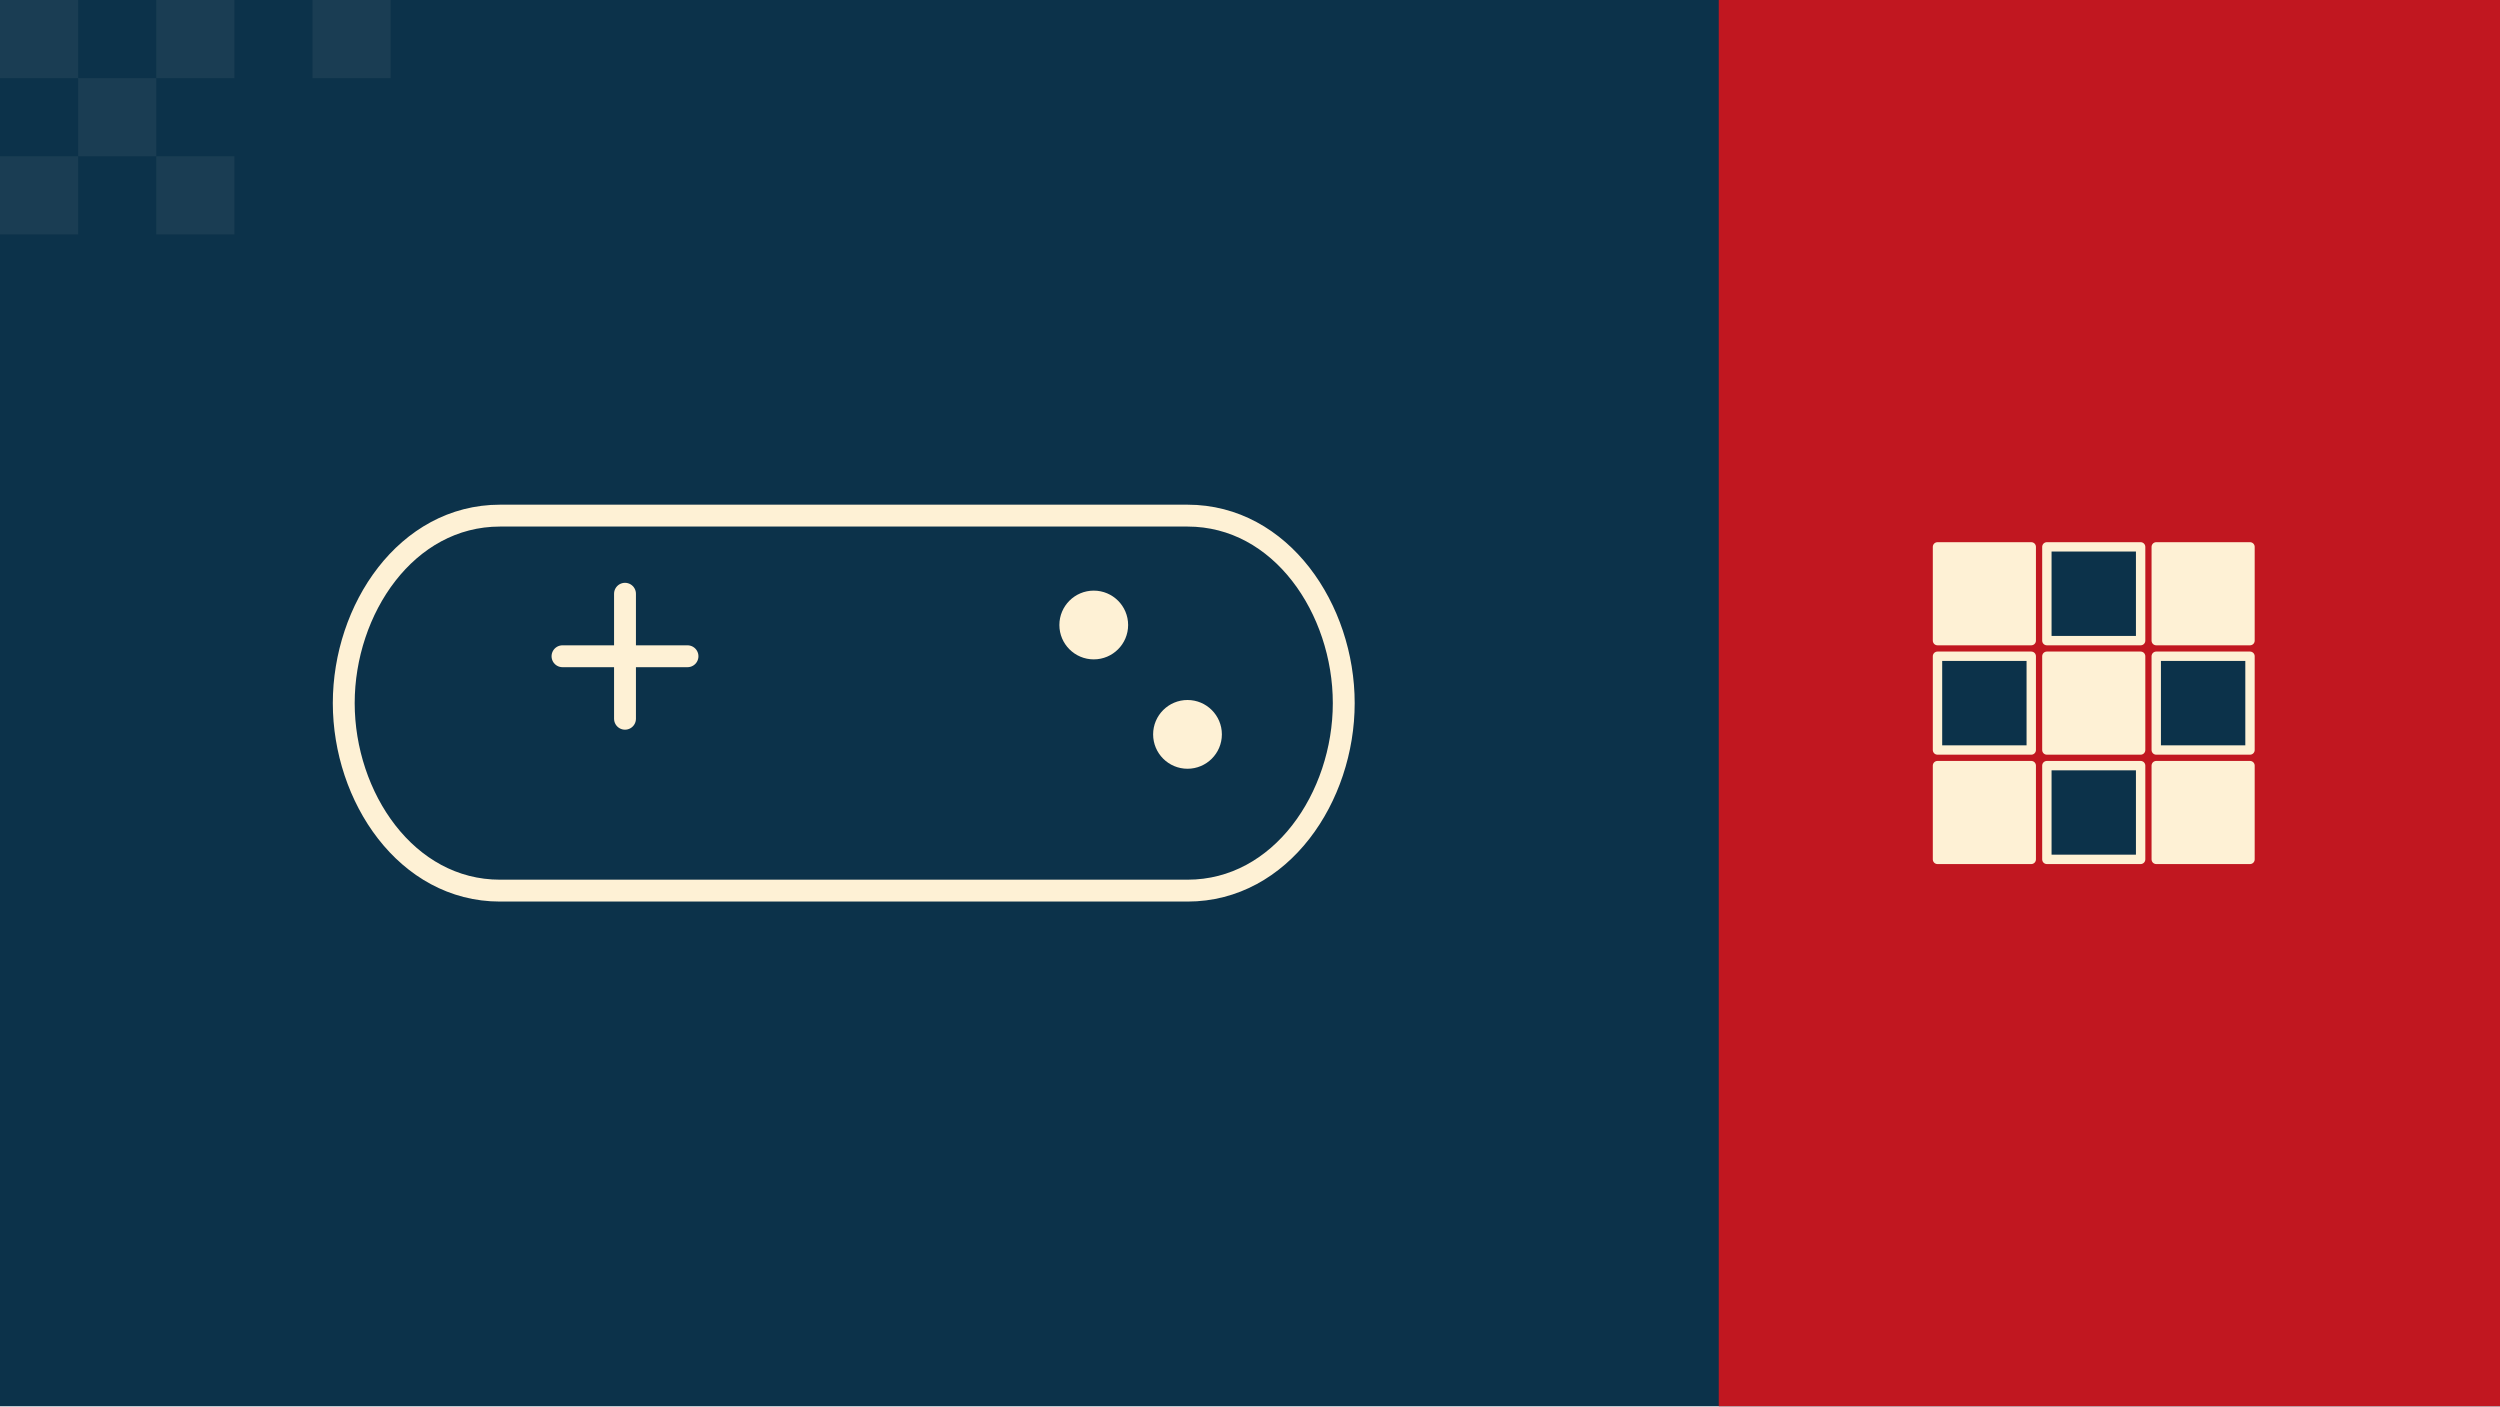
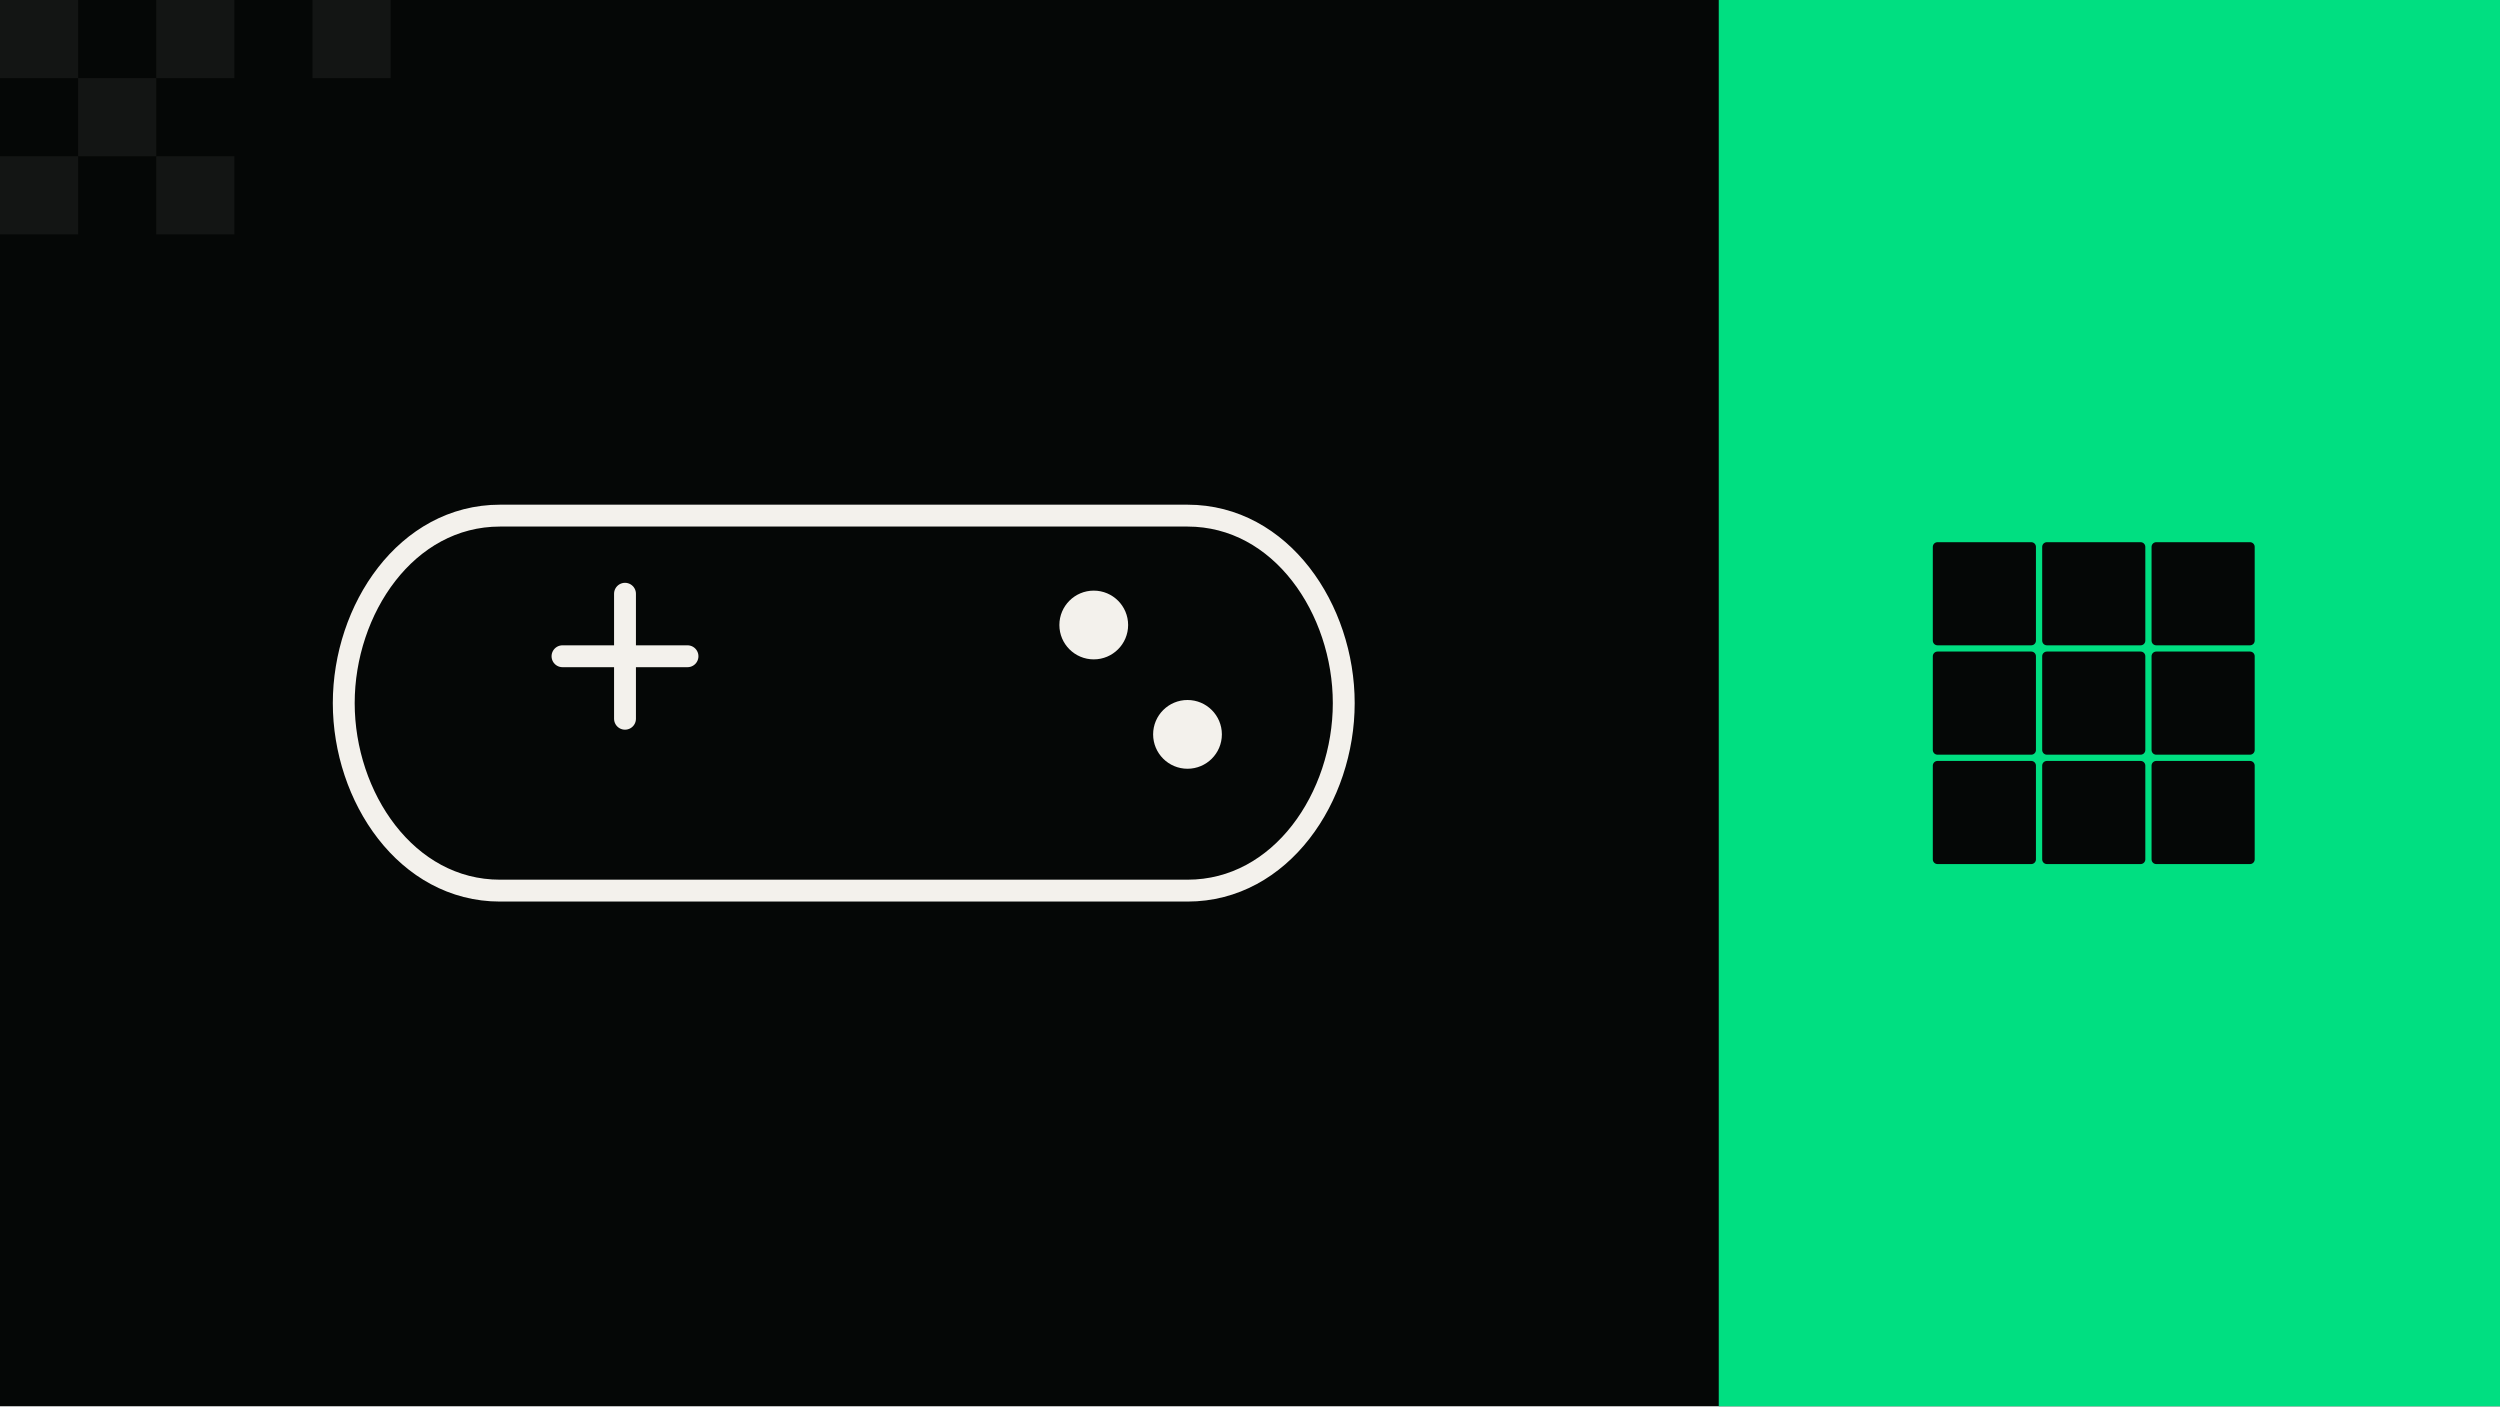
<svg xmlns="http://www.w3.org/2000/svg" viewBox="0 0 1600 900" preserveAspectRatio="xMidYMid slice">
-   <rect width="1600" height="900" fill="#0C324A" />
-   <g fill="#FEF1D5" opacity="0.06">
+   <rect width="1600" height="900" fill="#050706" />
+   <g fill="#F3F1EC" opacity="0.06">
    <rect x="0" y="0" width="50" height="50" />
    <rect x="100" y="0" width="50" height="50" />
    <rect x="0" y="100" width="50" height="50" />
    <rect x="200" y="0" width="50" height="50" />
    <rect x="100" y="100" width="50" height="50" />
    <rect x="50" y="50" width="50" height="50" />
    <rect x="1450" y="800" width="50" height="50" />
    <rect x="1500" y="850" width="50" height="50" />
    <rect x="1550" y="800" width="50" height="50" />
    <rect x="1400" y="850" width="50" height="50" />
  </g>
-   <rect x="1100" y="0" width="500" height="900" fill="#C11720" />
-   <g transform="translate(540 450)" stroke="#FEF1D5" stroke-width="14" fill="none" stroke-linecap="round" stroke-linejoin="round">
+   <rect x="1100" y="0" width="500" height="900" fill="#00DF81" />
+   <g transform="translate(540 450)" stroke="#F3F1EC" stroke-width="14" fill="none" stroke-linecap="round" stroke-linejoin="round">
    <path d="M-220 -120 C-280 -120, -320 -60, -320 0 C-320 60, -280 120, -220 120 L220 120 C280 120, 320 60, 320 0 C320 -60, 280 -120, 220 -120 Z" />
    <line x1="-180" y1="-30" x2="-100" y2="-30" />
    <line x1="-140" y1="-70" x2="-140" y2="10" />
-     <circle cx="160" cy="-50" r="22" fill="#FEF1D5" stroke="none" />
-     <circle cx="220" cy="20" r="22" fill="#FEF1D5" stroke="none" />
+     <circle cx="160" cy="-50" r="22" fill="#F3F1EC" stroke="none" />
+     <circle cx="220" cy="20" r="22" fill="#F3F1EC" stroke="none" />
  </g>
-   <g transform="translate(1340 450)" fill="#FEF1D5" stroke="#FEF1D5" stroke-width="6" stroke-linecap="round" stroke-linejoin="round">
-     <rect x="-100" y="-100" width="60" height="60" fill="#FEF1D5" />
-     <rect x="-30" y="-100" width="60" height="60" fill="#0C324A" stroke="#FEF1D5" />
-     <rect x="40" y="-100" width="60" height="60" fill="#FEF1D5" />
-     <rect x="-100" y="-30" width="60" height="60" fill="#0C324A" stroke="#FEF1D5" />
-     <rect x="-30" y="-30" width="60" height="60" fill="#FEF1D5" />
-     <rect x="40" y="-30" width="60" height="60" fill="#0C324A" stroke="#FEF1D5" />
-     <rect x="-100" y="40" width="60" height="60" fill="#FEF1D5" />
-     <rect x="-30" y="40" width="60" height="60" fill="#0C324A" stroke="#FEF1D5" />
-     <rect x="40" y="40" width="60" height="60" fill="#FEF1D5" />
+   <g transform="translate(1340 450)" fill="#050706" stroke="#050706" stroke-width="6" stroke-linecap="round" stroke-linejoin="round">
+     <rect x="-100" y="-100" width="60" height="60" fill="#050706" />
+     <rect x="-30" y="-100" width="60" height="60" fill="#050706" stroke="#050706" />
+     <rect x="40" y="-100" width="60" height="60" fill="#050706" />
+     <rect x="-100" y="-30" width="60" height="60" fill="#050706" stroke="#050706" />
+     <rect x="-30" y="-30" width="60" height="60" fill="#050706" />
+     <rect x="40" y="-30" width="60" height="60" fill="#050706" stroke="#050706" />
+     <rect x="-100" y="40" width="60" height="60" fill="#050706" />
+     <rect x="-30" y="40" width="60" height="60" fill="#050706" stroke="#050706" />
+     <rect x="40" y="40" width="60" height="60" fill="#050706" />
  </g>
</svg>
